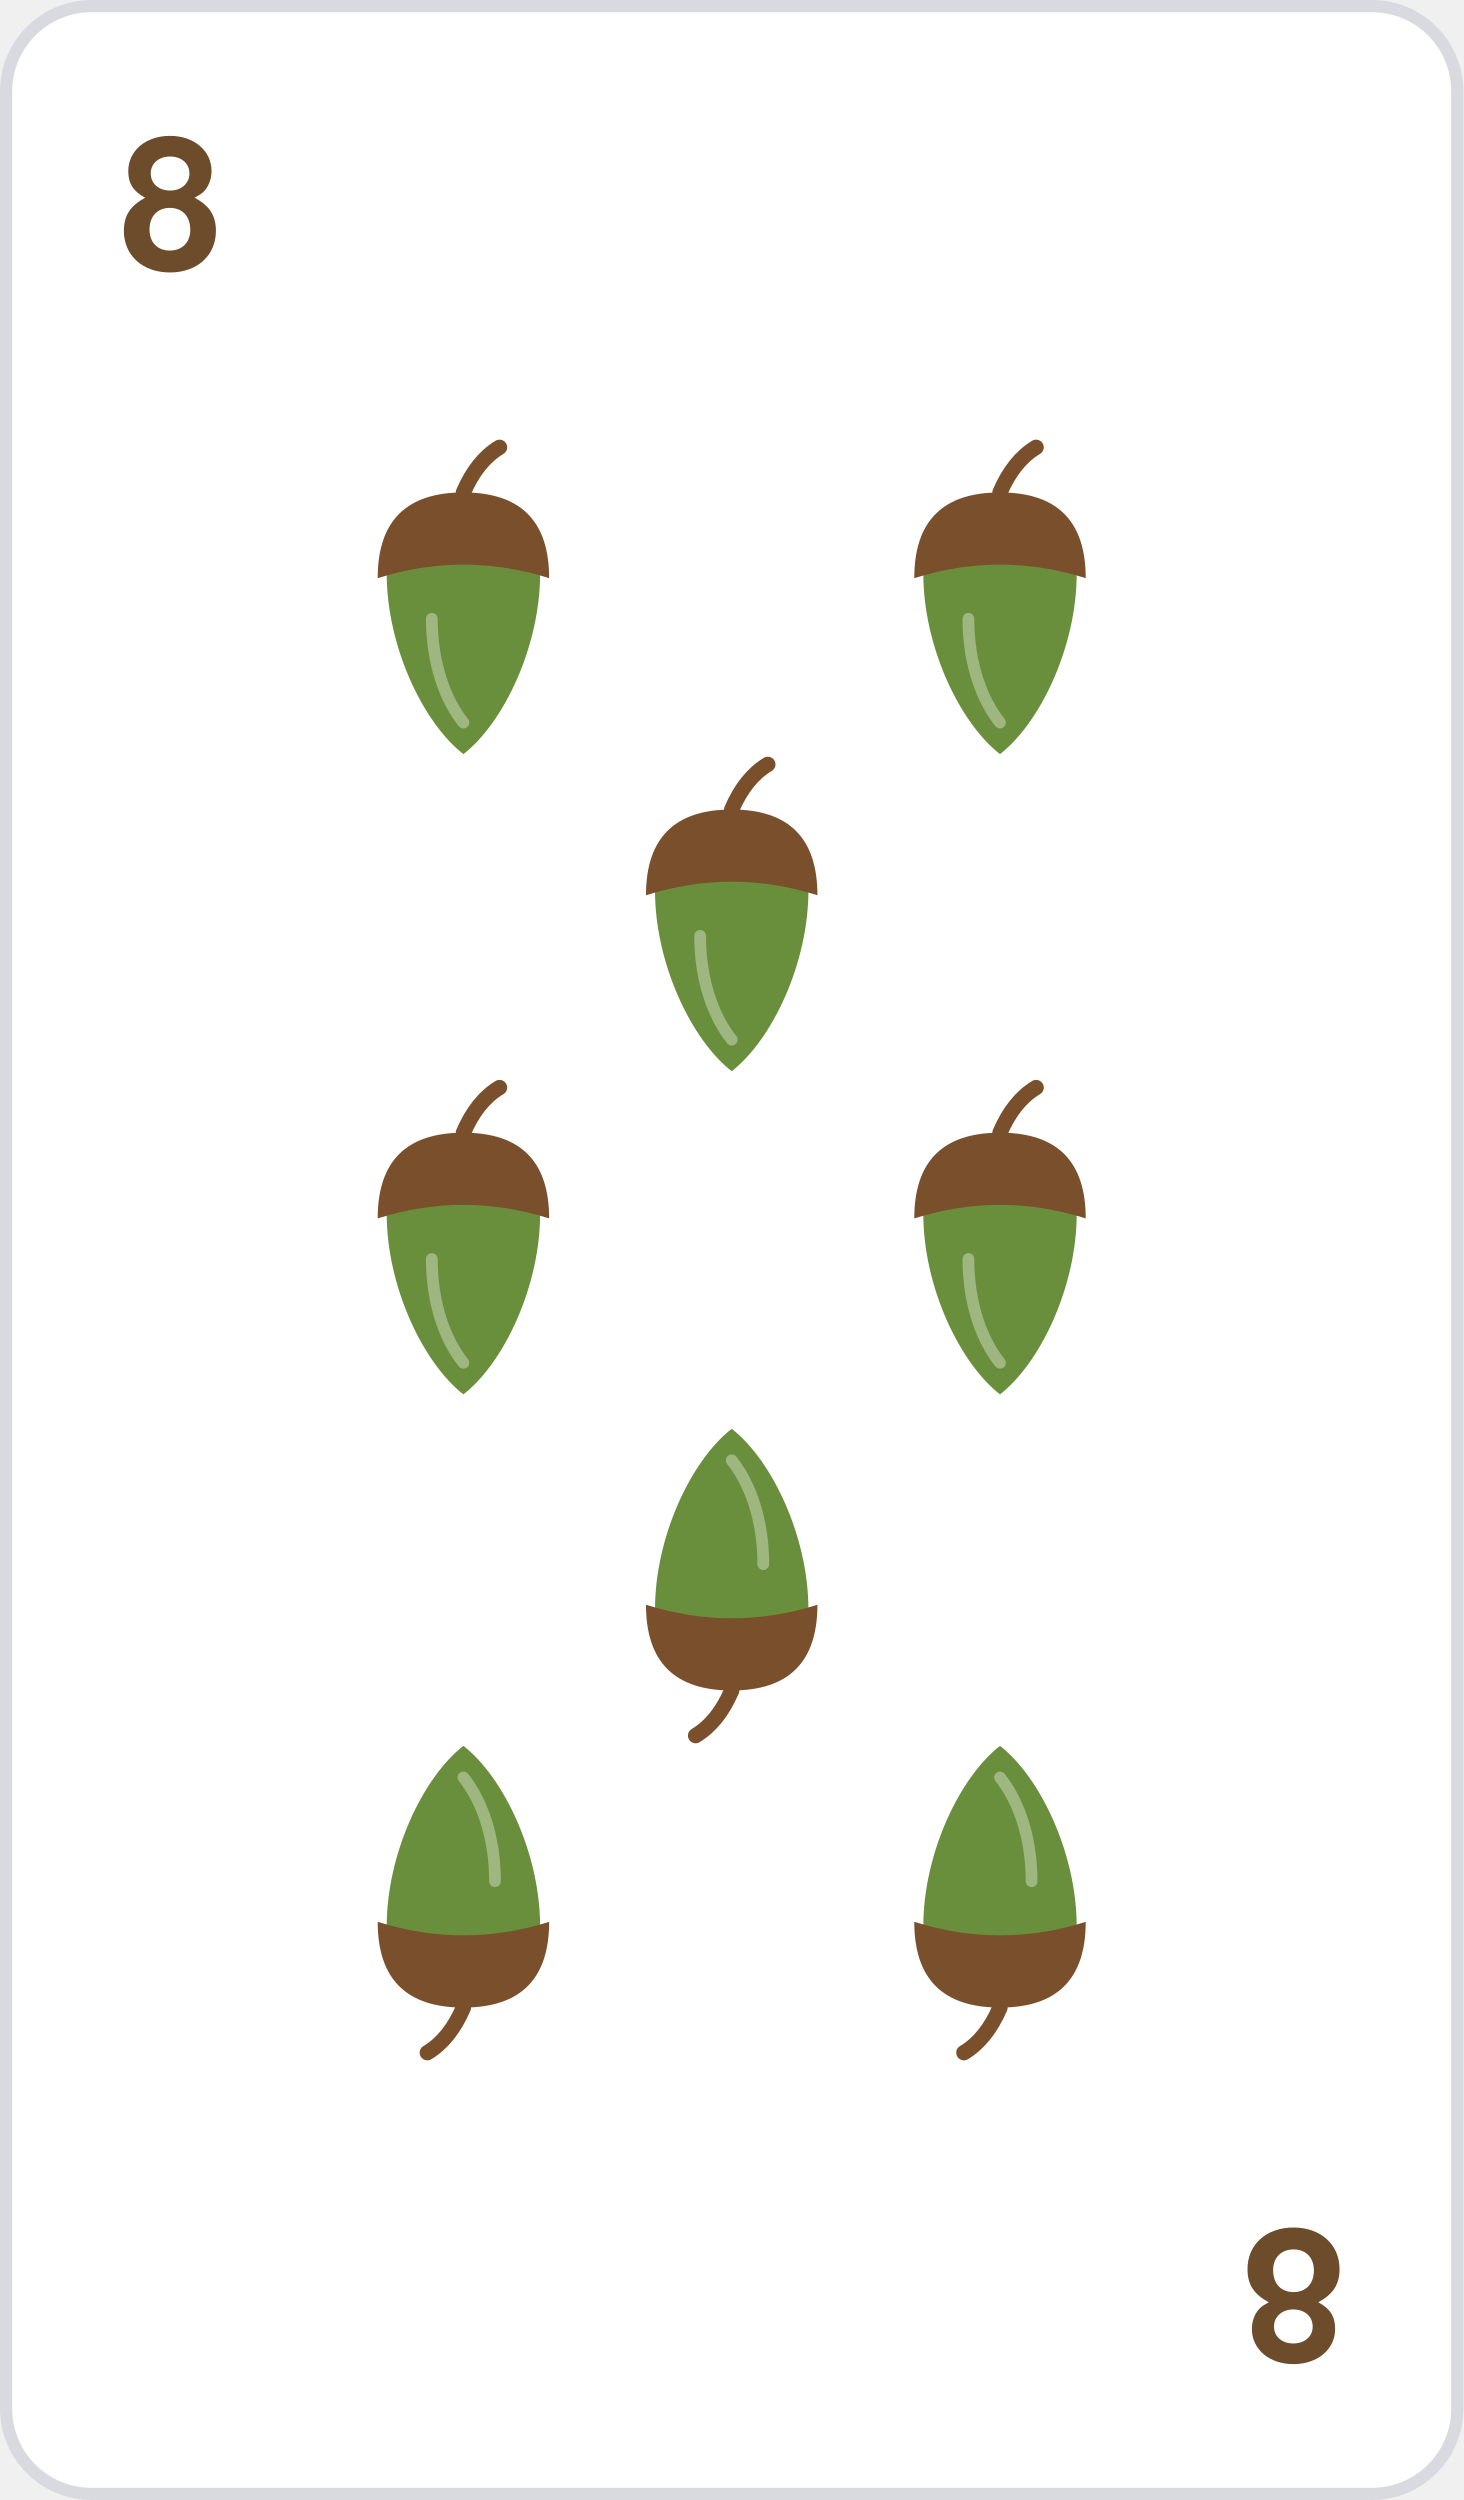
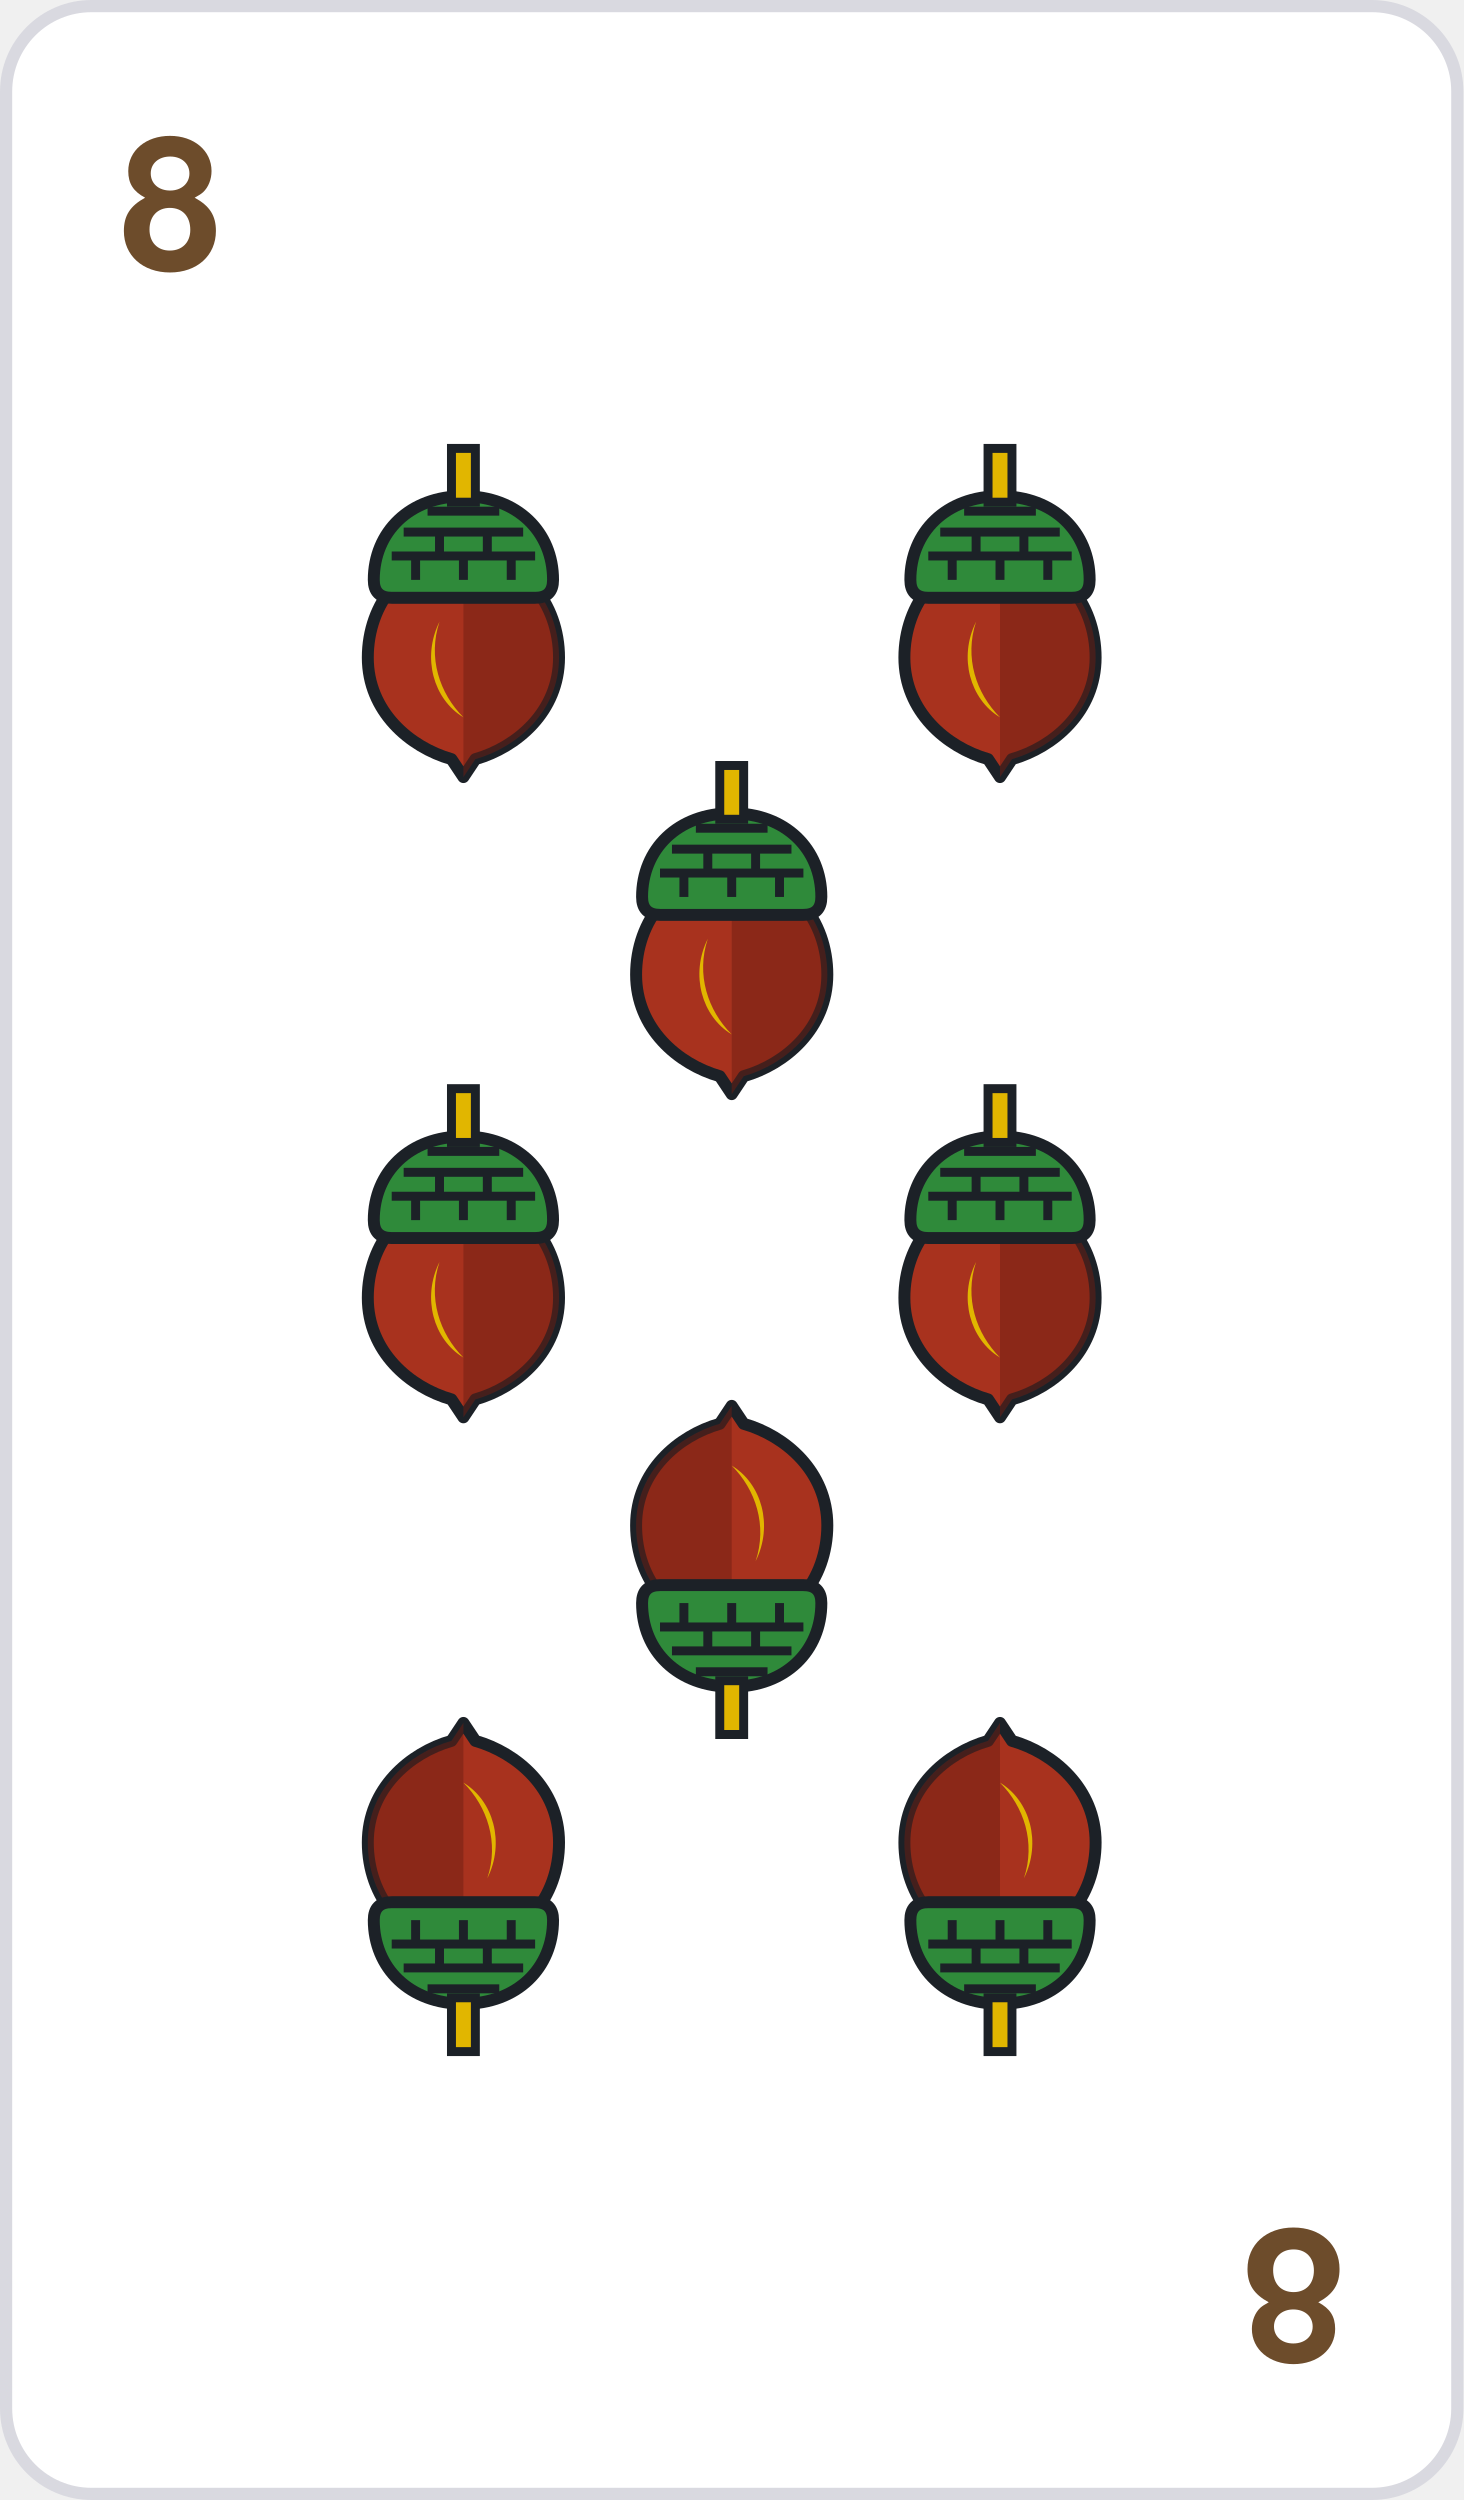
<svg xmlns="http://www.w3.org/2000/svg" viewBox="0 0 240 410" width="240" height="410">
  <rect x="1" y="1" width="238" height="408" rx="14" fill="#ffffff" stroke="#d9d9e0" stroke-width="2" />
  <g>
    <text x="28" y="44" text-anchor="middle" font-family="-apple-system, 'Segoe UI', Helvetica, Arial, sans-serif" font-size="30" font-weight="700" fill="#6d4c2b">8</text>
  </g>
  <g transform="rotate(180 120 205)">
    <text x="28" y="44" text-anchor="middle" font-family="-apple-system, 'Segoe UI', Helvetica, Arial, sans-serif" font-size="30" font-weight="700" fill="#6d4c2b">8</text>
  </g>
-   <g transform="translate(76 100) scale(0.74)">
-     <path d="M0 -26 Q3 -33 8 -36" stroke="#7a4f2b" stroke-width="3.4" stroke-linecap="round" fill="none" />
-     <path d="M-17 -8 C-17 8 -9 25 0 32 C9 25 17 8 17 -8 Q0 -14 -17 -8 Z" fill="#6a8f3c" />
-     <path d="M-7 2 C-7 12 -4 20 0 25" stroke="#ffffff" stroke-width="2.6" stroke-linecap="round" fill="none" opacity="0.35" />
-     <path d="M-19 -7 Q-19 -26 0 -26 Q19 -26 19 -7 Q0 -13 -19 -7 Z" fill="#7a4f2b" />
+   <g transform="translate(76 100) scale(0.98)">
+     <g transform="translate(-32 -32)">
+       <path fill="#a8321e" stroke="#1c2127" stroke-width="2" stroke-linejoin="round" d="M32 23c10 0 16 8 16 17 0 9-7 15-14 17l-2 3-2-3c-7-2-14-8-14-17 0-9 6-17 16-17z" />
+       <path fill="#6e1d12" d="M32 23c10 0 16 8 16 17 0 9-7 15-14 17l-2 3V23z" opacity=".5" />
+       <path fill="#2f8a3a" stroke="#1c2127" stroke-width="2" stroke-linejoin="round" d="M17 27c0-8 6-14 15-14s15 6 15 14c0 2-1 3-3 3H20c-2 0-3-1-3-3z" />
+       <path stroke="#1c2127" stroke-width="1.5" fill="none" d="M20 23h24M22 19h20M26 15.5h12M24 27v-4M32 27v-4M40 27v-4M28 23v-4M36 23v-4" />
+       <path fill="#e1b600" stroke="#1c2127" stroke-width="1.5" d="M30 5h4v9h-4z" />
+       <path fill="#e1b600" d="M28 34c-2 6 0 12 4 16-5-3-7-10-4-16z" />
+     </g>
  </g>
-   <g transform="translate(164 100) scale(0.74)">
-     <path d="M0 -26 Q3 -33 8 -36" stroke="#7a4f2b" stroke-width="3.4" stroke-linecap="round" fill="none" />
-     <path d="M-17 -8 C-17 8 -9 25 0 32 C9 25 17 8 17 -8 Q0 -14 -17 -8 Z" fill="#6a8f3c" />
-     <path d="M-7 2 C-7 12 -4 20 0 25" stroke="#ffffff" stroke-width="2.6" stroke-linecap="round" fill="none" opacity="0.35" />
-     <path d="M-19 -7 Q-19 -26 0 -26 Q19 -26 19 -7 Q0 -13 -19 -7 Z" fill="#7a4f2b" />
+   <g transform="translate(164 100) scale(0.98)">
+     <g transform="translate(-32 -32)">
+       <path fill="#a8321e" stroke="#1c2127" stroke-width="2" stroke-linejoin="round" d="M32 23c10 0 16 8 16 17 0 9-7 15-14 17l-2 3-2-3c-7-2-14-8-14-17 0-9 6-17 16-17z" />
+       <path fill="#6e1d12" d="M32 23c10 0 16 8 16 17 0 9-7 15-14 17l-2 3V23z" opacity=".5" />
+       <path fill="#2f8a3a" stroke="#1c2127" stroke-width="2" stroke-linejoin="round" d="M17 27c0-8 6-14 15-14s15 6 15 14c0 2-1 3-3 3H20c-2 0-3-1-3-3z" />
+       <path stroke="#1c2127" stroke-width="1.5" fill="none" d="M20 23h24M22 19h20M26 15.5h12M24 27v-4M32 27v-4M40 27v-4M28 23v-4M36 23v-4" />
+       <path fill="#e1b600" stroke="#1c2127" stroke-width="1.5" d="M30 5h4v9h-4z" />
+       <path fill="#e1b600" d="M28 34c-2 6 0 12 4 16-5-3-7-10-4-16z" />
+     </g>
  </g>
-   <g transform="translate(76 205) scale(0.74)">
-     <path d="M0 -26 Q3 -33 8 -36" stroke="#7a4f2b" stroke-width="3.4" stroke-linecap="round" fill="none" />
-     <path d="M-17 -8 C-17 8 -9 25 0 32 C9 25 17 8 17 -8 Q0 -14 -17 -8 Z" fill="#6a8f3c" />
-     <path d="M-7 2 C-7 12 -4 20 0 25" stroke="#ffffff" stroke-width="2.6" stroke-linecap="round" fill="none" opacity="0.35" />
-     <path d="M-19 -7 Q-19 -26 0 -26 Q19 -26 19 -7 Q0 -13 -19 -7 Z" fill="#7a4f2b" />
+   <g transform="translate(76 205) scale(0.98)">
+     <g transform="translate(-32 -32)">
+       <path fill="#a8321e" stroke="#1c2127" stroke-width="2" stroke-linejoin="round" d="M32 23c10 0 16 8 16 17 0 9-7 15-14 17l-2 3-2-3c-7-2-14-8-14-17 0-9 6-17 16-17z" />
+       <path fill="#6e1d12" d="M32 23c10 0 16 8 16 17 0 9-7 15-14 17l-2 3V23z" opacity=".5" />
+       <path fill="#2f8a3a" stroke="#1c2127" stroke-width="2" stroke-linejoin="round" d="M17 27c0-8 6-14 15-14s15 6 15 14c0 2-1 3-3 3H20c-2 0-3-1-3-3z" />
+       <path stroke="#1c2127" stroke-width="1.5" fill="none" d="M20 23h24M22 19h20M26 15.5h12M24 27v-4M32 27v-4M40 27v-4M28 23v-4M36 23v-4" />
+       <path fill="#e1b600" stroke="#1c2127" stroke-width="1.5" d="M30 5h4v9h-4z" />
+       <path fill="#e1b600" d="M28 34c-2 6 0 12 4 16-5-3-7-10-4-16z" />
+     </g>
  </g>
-   <g transform="translate(164 205) scale(0.74)">
-     <path d="M0 -26 Q3 -33 8 -36" stroke="#7a4f2b" stroke-width="3.4" stroke-linecap="round" fill="none" />
-     <path d="M-17 -8 C-17 8 -9 25 0 32 C9 25 17 8 17 -8 Q0 -14 -17 -8 Z" fill="#6a8f3c" />
-     <path d="M-7 2 C-7 12 -4 20 0 25" stroke="#ffffff" stroke-width="2.6" stroke-linecap="round" fill="none" opacity="0.35" />
-     <path d="M-19 -7 Q-19 -26 0 -26 Q19 -26 19 -7 Q0 -13 -19 -7 Z" fill="#7a4f2b" />
+   <g transform="translate(164 205) scale(0.98)">
+     <g transform="translate(-32 -32)">
+       <path fill="#a8321e" stroke="#1c2127" stroke-width="2" stroke-linejoin="round" d="M32 23c10 0 16 8 16 17 0 9-7 15-14 17l-2 3-2-3c-7-2-14-8-14-17 0-9 6-17 16-17z" />
+       <path fill="#6e1d12" d="M32 23c10 0 16 8 16 17 0 9-7 15-14 17l-2 3V23z" opacity=".5" />
+       <path fill="#2f8a3a" stroke="#1c2127" stroke-width="2" stroke-linejoin="round" d="M17 27c0-8 6-14 15-14s15 6 15 14c0 2-1 3-3 3H20c-2 0-3-1-3-3z" />
+       <path stroke="#1c2127" stroke-width="1.5" fill="none" d="M20 23h24M22 19h20M26 15.5h12M24 27v-4M32 27v-4M40 27v-4M28 23v-4M36 23v-4" />
+       <path fill="#e1b600" stroke="#1c2127" stroke-width="1.5" d="M30 5h4v9h-4z" />
+       <path fill="#e1b600" d="M28 34c-2 6 0 12 4 16-5-3-7-10-4-16z" />
+     </g>
  </g>
-   <g transform="translate(76 310) scale(0.74) rotate(180)">
-     <path d="M0 -26 Q3 -33 8 -36" stroke="#7a4f2b" stroke-width="3.4" stroke-linecap="round" fill="none" />
-     <path d="M-17 -8 C-17 8 -9 25 0 32 C9 25 17 8 17 -8 Q0 -14 -17 -8 Z" fill="#6a8f3c" />
-     <path d="M-7 2 C-7 12 -4 20 0 25" stroke="#ffffff" stroke-width="2.6" stroke-linecap="round" fill="none" opacity="0.35" />
-     <path d="M-19 -7 Q-19 -26 0 -26 Q19 -26 19 -7 Q0 -13 -19 -7 Z" fill="#7a4f2b" />
+   <g transform="translate(76 310) scale(0.98) rotate(180)">
+     <g transform="translate(-32 -32)">
+       <path fill="#a8321e" stroke="#1c2127" stroke-width="2" stroke-linejoin="round" d="M32 23c10 0 16 8 16 17 0 9-7 15-14 17l-2 3-2-3c-7-2-14-8-14-17 0-9 6-17 16-17z" />
+       <path fill="#6e1d12" d="M32 23c10 0 16 8 16 17 0 9-7 15-14 17l-2 3V23z" opacity=".5" />
+       <path fill="#2f8a3a" stroke="#1c2127" stroke-width="2" stroke-linejoin="round" d="M17 27c0-8 6-14 15-14s15 6 15 14c0 2-1 3-3 3H20c-2 0-3-1-3-3z" />
+       <path stroke="#1c2127" stroke-width="1.5" fill="none" d="M20 23h24M22 19h20M26 15.5h12M24 27v-4M32 27v-4M40 27v-4M28 23v-4M36 23v-4" />
+       <path fill="#e1b600" stroke="#1c2127" stroke-width="1.5" d="M30 5h4v9h-4z" />
+       <path fill="#e1b600" d="M28 34c-2 6 0 12 4 16-5-3-7-10-4-16z" />
+     </g>
  </g>
-   <g transform="translate(164 310) scale(0.74) rotate(180)">
-     <path d="M0 -26 Q3 -33 8 -36" stroke="#7a4f2b" stroke-width="3.4" stroke-linecap="round" fill="none" />
-     <path d="M-17 -8 C-17 8 -9 25 0 32 C9 25 17 8 17 -8 Q0 -14 -17 -8 Z" fill="#6a8f3c" />
-     <path d="M-7 2 C-7 12 -4 20 0 25" stroke="#ffffff" stroke-width="2.6" stroke-linecap="round" fill="none" opacity="0.35" />
-     <path d="M-19 -7 Q-19 -26 0 -26 Q19 -26 19 -7 Q0 -13 -19 -7 Z" fill="#7a4f2b" />
+   <g transform="translate(164 310) scale(0.98) rotate(180)">
+     <g transform="translate(-32 -32)">
+       <path fill="#a8321e" stroke="#1c2127" stroke-width="2" stroke-linejoin="round" d="M32 23c10 0 16 8 16 17 0 9-7 15-14 17l-2 3-2-3c-7-2-14-8-14-17 0-9 6-17 16-17z" />
+       <path fill="#6e1d12" d="M32 23c10 0 16 8 16 17 0 9-7 15-14 17l-2 3V23z" opacity=".5" />
+       <path fill="#2f8a3a" stroke="#1c2127" stroke-width="2" stroke-linejoin="round" d="M17 27c0-8 6-14 15-14s15 6 15 14c0 2-1 3-3 3H20c-2 0-3-1-3-3z" />
+       <path stroke="#1c2127" stroke-width="1.5" fill="none" d="M20 23h24M22 19h20M26 15.5h12M24 27v-4M32 27v-4M40 27v-4M28 23v-4M36 23v-4" />
+       <path fill="#e1b600" stroke="#1c2127" stroke-width="1.5" d="M30 5h4v9h-4z" />
+       <path fill="#e1b600" d="M28 34c-2 6 0 12 4 16-5-3-7-10-4-16z" />
+     </g>
  </g>
-   <g transform="translate(120 152) scale(0.74)">
-     <path d="M0 -26 Q3 -33 8 -36" stroke="#7a4f2b" stroke-width="3.4" stroke-linecap="round" fill="none" />
-     <path d="M-17 -8 C-17 8 -9 25 0 32 C9 25 17 8 17 -8 Q0 -14 -17 -8 Z" fill="#6a8f3c" />
-     <path d="M-7 2 C-7 12 -4 20 0 25" stroke="#ffffff" stroke-width="2.6" stroke-linecap="round" fill="none" opacity="0.35" />
-     <path d="M-19 -7 Q-19 -26 0 -26 Q19 -26 19 -7 Q0 -13 -19 -7 Z" fill="#7a4f2b" />
+   <g transform="translate(120 152) scale(0.98)">
+     <g transform="translate(-32 -32)">
+       <path fill="#a8321e" stroke="#1c2127" stroke-width="2" stroke-linejoin="round" d="M32 23c10 0 16 8 16 17 0 9-7 15-14 17l-2 3-2-3c-7-2-14-8-14-17 0-9 6-17 16-17z" />
+       <path fill="#6e1d12" d="M32 23c10 0 16 8 16 17 0 9-7 15-14 17l-2 3V23z" opacity=".5" />
+       <path fill="#2f8a3a" stroke="#1c2127" stroke-width="2" stroke-linejoin="round" d="M17 27c0-8 6-14 15-14s15 6 15 14c0 2-1 3-3 3H20c-2 0-3-1-3-3z" />
+       <path stroke="#1c2127" stroke-width="1.5" fill="none" d="M20 23h24M22 19h20M26 15.5h12M24 27v-4M32 27v-4M40 27v-4M28 23v-4M36 23v-4" />
+       <path fill="#e1b600" stroke="#1c2127" stroke-width="1.5" d="M30 5h4v9h-4z" />
+       <path fill="#e1b600" d="M28 34c-2 6 0 12 4 16-5-3-7-10-4-16z" />
+     </g>
  </g>
-   <g transform="translate(120 258) scale(0.74) rotate(180)">
-     <path d="M0 -26 Q3 -33 8 -36" stroke="#7a4f2b" stroke-width="3.4" stroke-linecap="round" fill="none" />
-     <path d="M-17 -8 C-17 8 -9 25 0 32 C9 25 17 8 17 -8 Q0 -14 -17 -8 Z" fill="#6a8f3c" />
-     <path d="M-7 2 C-7 12 -4 20 0 25" stroke="#ffffff" stroke-width="2.6" stroke-linecap="round" fill="none" opacity="0.35" />
-     <path d="M-19 -7 Q-19 -26 0 -26 Q19 -26 19 -7 Q0 -13 -19 -7 Z" fill="#7a4f2b" />
+   <g transform="translate(120 258) scale(0.98) rotate(180)">
+     <g transform="translate(-32 -32)">
+       <path fill="#a8321e" stroke="#1c2127" stroke-width="2" stroke-linejoin="round" d="M32 23c10 0 16 8 16 17 0 9-7 15-14 17l-2 3-2-3c-7-2-14-8-14-17 0-9 6-17 16-17z" />
+       <path fill="#6e1d12" d="M32 23c10 0 16 8 16 17 0 9-7 15-14 17l-2 3V23z" opacity=".5" />
+       <path fill="#2f8a3a" stroke="#1c2127" stroke-width="2" stroke-linejoin="round" d="M17 27c0-8 6-14 15-14s15 6 15 14c0 2-1 3-3 3H20c-2 0-3-1-3-3z" />
+       <path stroke="#1c2127" stroke-width="1.5" fill="none" d="M20 23h24M22 19h20M26 15.5h12M24 27v-4M32 27v-4M40 27v-4M28 23v-4M36 23v-4" />
+       <path fill="#e1b600" stroke="#1c2127" stroke-width="1.5" d="M30 5h4v9h-4z" />
+       <path fill="#e1b600" d="M28 34c-2 6 0 12 4 16-5-3-7-10-4-16z" />
+     </g>
  </g>
</svg>
